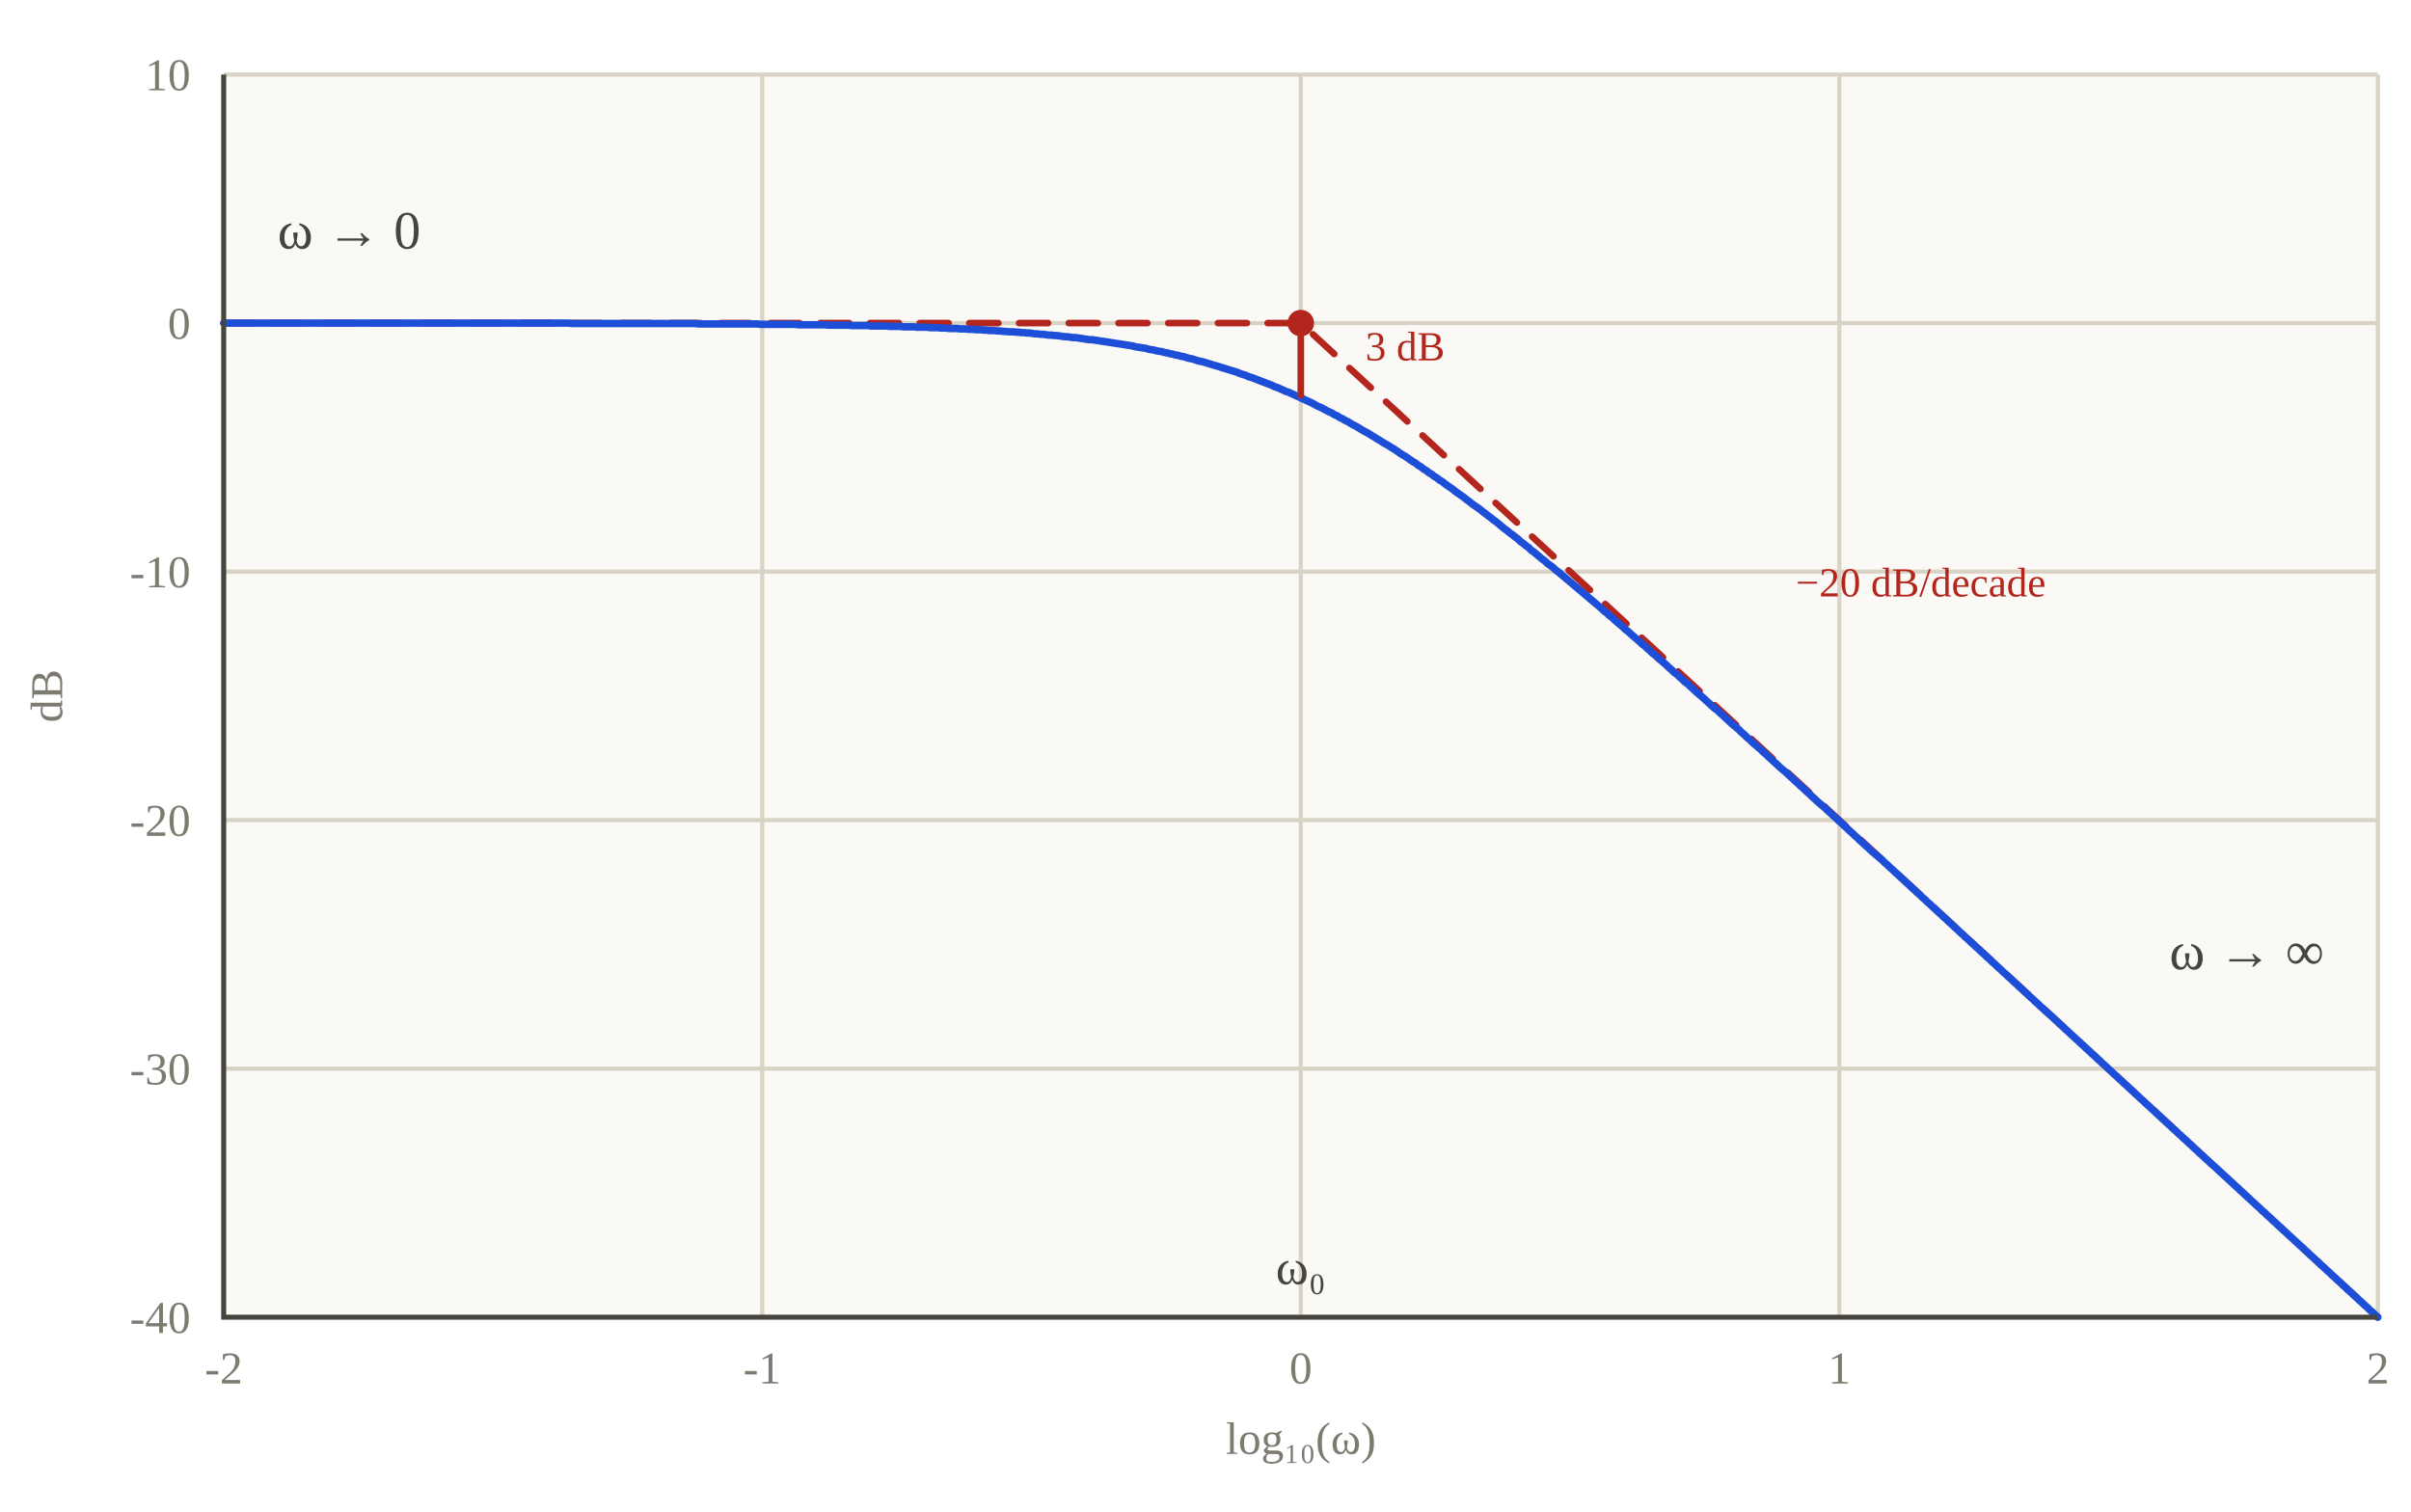
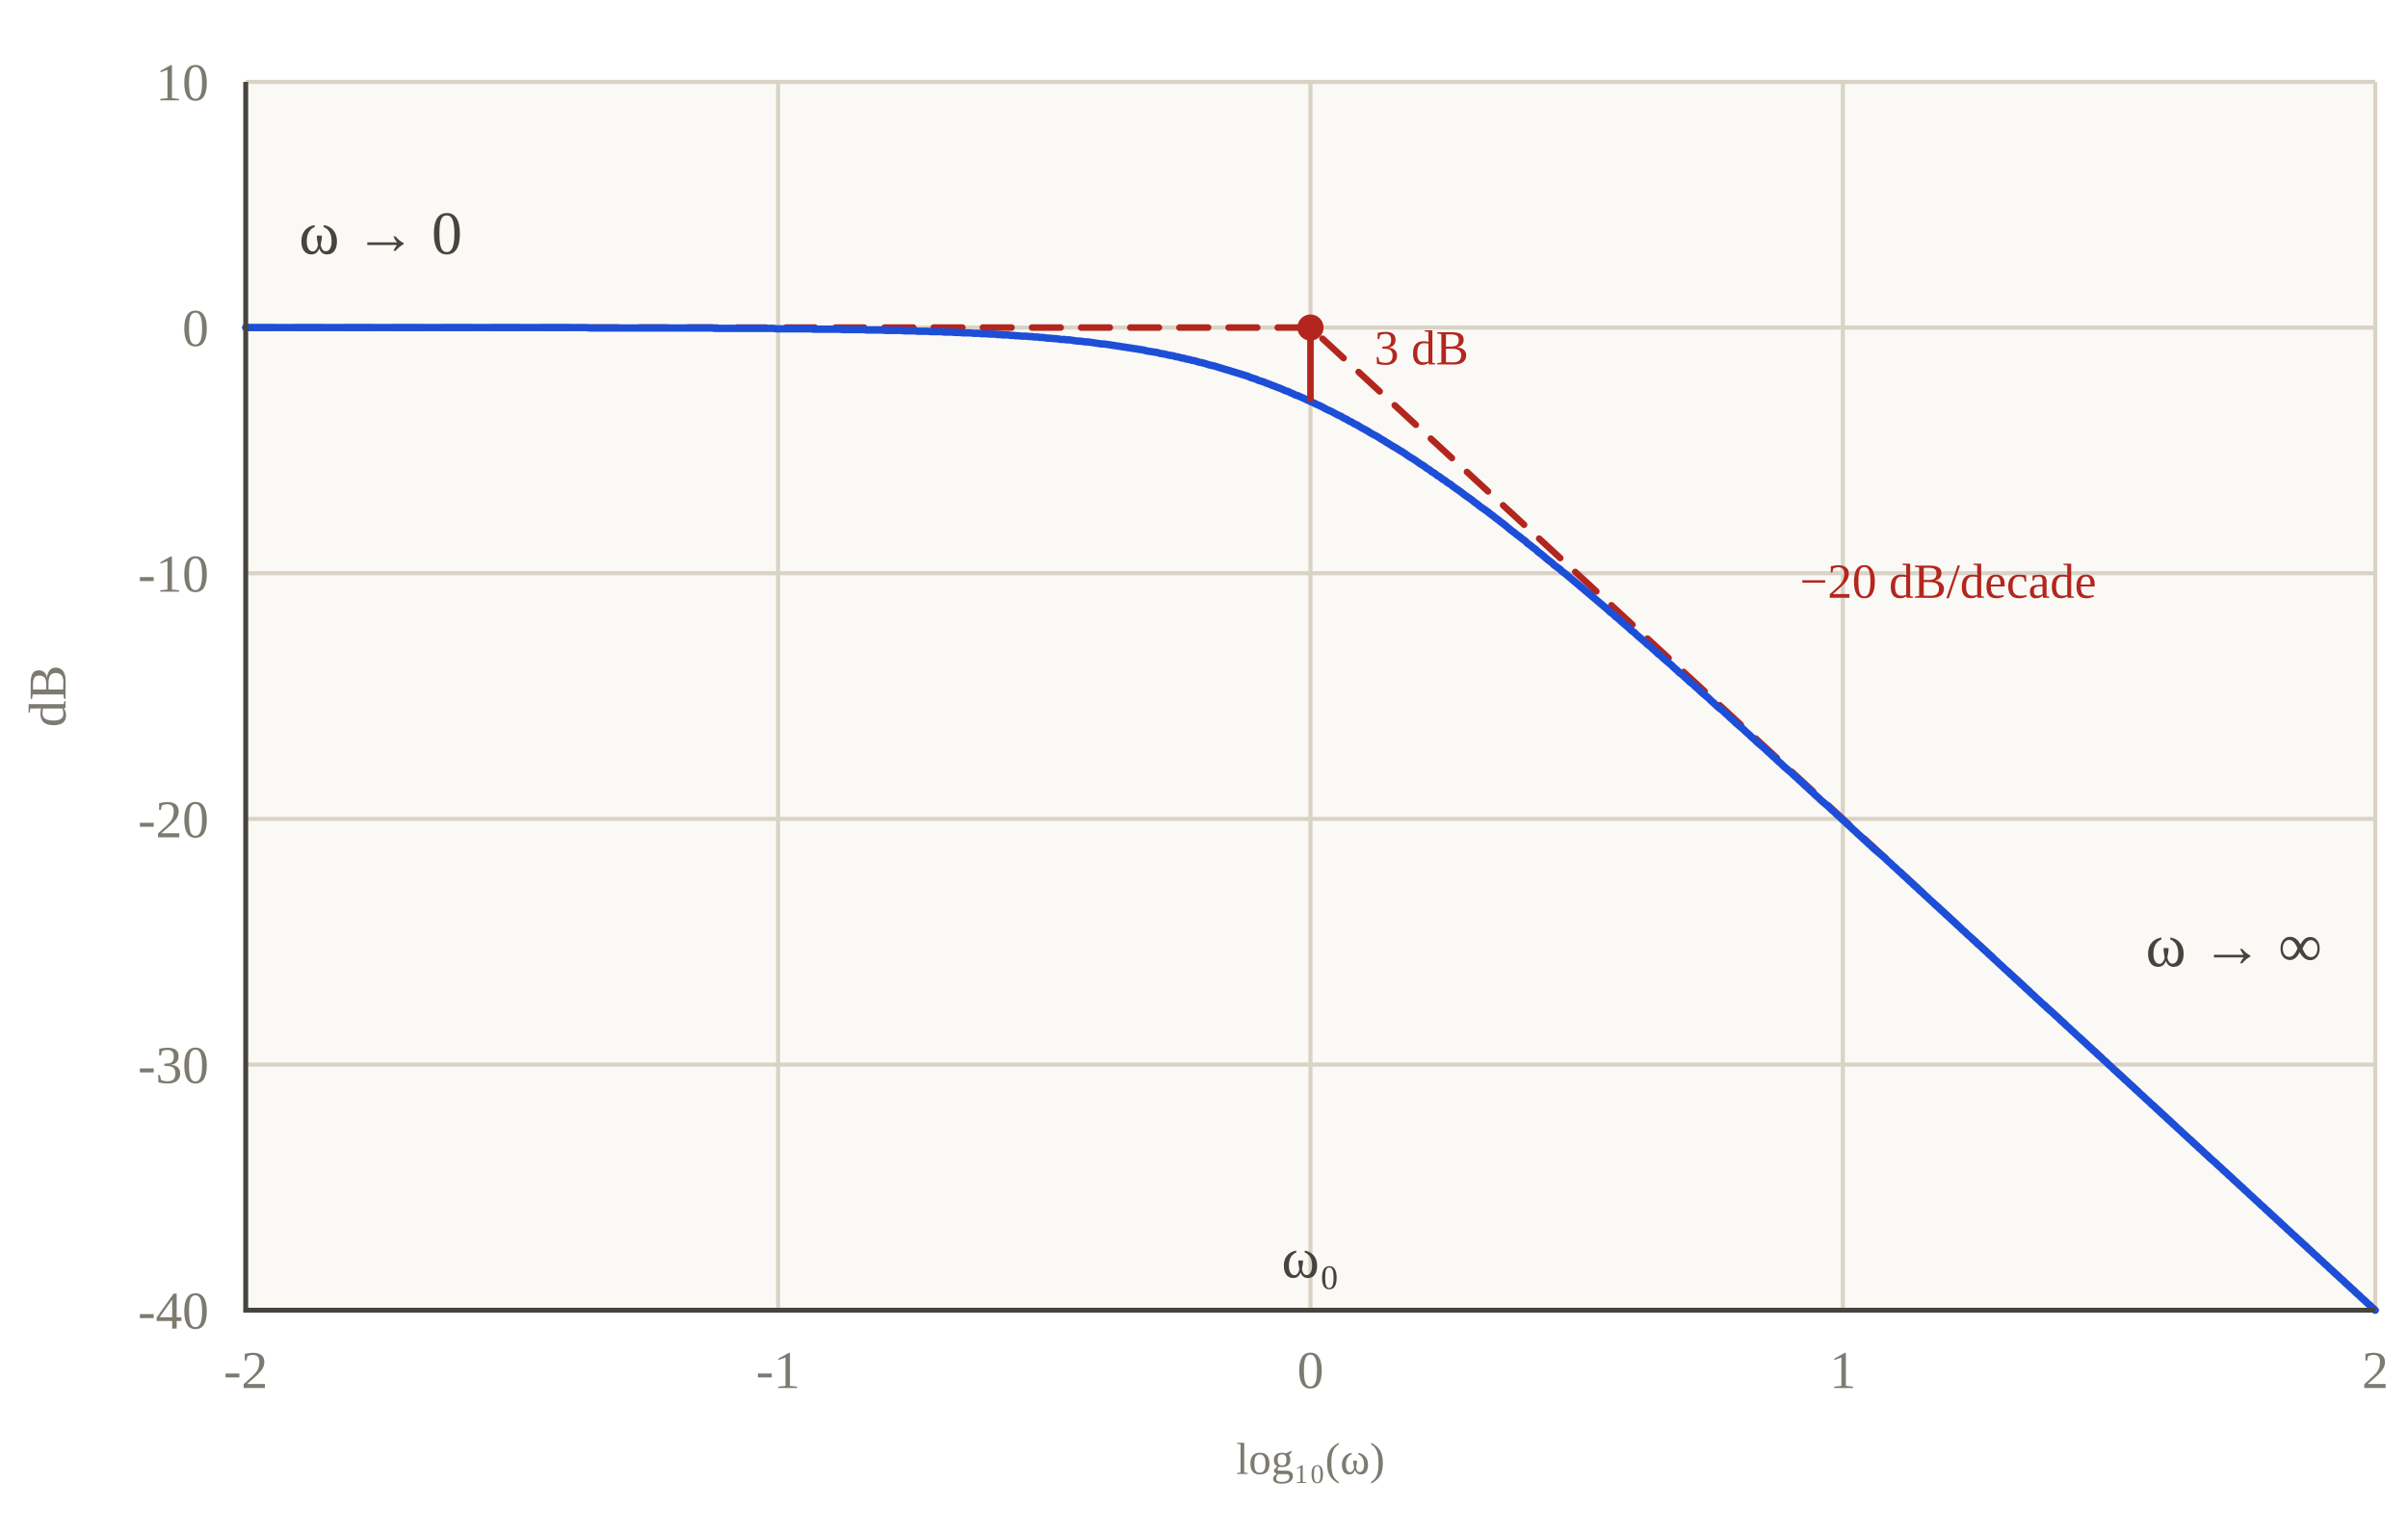
- <svg xmlns="http://www.w3.org/2000/svg" viewBox="0 0 582 365" fill="none">
-   <rect x="54.0" y="18.0" width="520.0" height="300.0" fill="var(--colore-foglio, #fbf9f5)" />
-   <path d="M54.0 18.0 V318.0 M184.0 18.0 V318.0 M314.0 18.0 V318.0 M444.0 18.0 V318.0 M574.0 18.0 V318.0 M54.0 18.0 H574.0 M54.0 78.0 H574.0 M54.0 138.0 H574.0 M54.0 198.0 H574.0 M54.0 258.0 H574.0 M54.0 318.0 H574.0" stroke="var(--colore-filetto, #d9d3c6)" stroke-width="1" />
-   <path d="M54.0 78.0 L314.0 78.0 L574.0 318.0" fill="none" stroke="var(--colore-rosso, #b3261e)" stroke-width="1.6" stroke-linejoin="round" stroke-linecap="round" stroke-dasharray="7 5" />
-   <path d="M54.0 78.0 L54.7 78.0 L55.3 78.0 L56.0 78.0 L56.6 78.0 L57.3 78.0 L57.9 78.0 L58.6 78.0 L59.2 78.0 L59.9 78.0 L60.5 78.0 L61.2 78.0 L61.8 78.0 L62.5 78.0 L63.1 78.0 L63.8 78.0 L64.4 78.0 L65.1 78.0 L65.7 78.0 L66.4 78.0 L67.0 78.0 L67.7 78.0 L68.3 78.0 L69.0 78.0 L69.6 78.0 L70.3 78.0 L70.9 78.0 L71.6 78.0 L72.2 78.0 L72.9 78.0 L73.5 78.0 L74.2 78.0 L74.8 78.0 L75.5 78.0 L76.1 78.0 L76.8 78.0 L77.4 78.0 L78.1 78.0 L78.7 78.0 L79.4 78.0 L80.0 78.0 L80.7 78.0 L81.3 78.0 L82.0 78.0 L82.6 78.0 L83.3 78.0 L83.9 78.0 L84.6 78.0 L85.2 78.0 L85.9 78.0 L86.5 78.0 L87.2 78.0 L87.8 78.0 L88.5 78.0 L89.1 78.0 L89.8 78.0 L90.4 78.0 L91.1 78.0 L91.7 78.0 L92.4 78.0 L93.0 78.0 L93.7 78.0 L94.4 78.0 L95.0 78.0 L95.7 78.0 L96.3 78.0 L97.0 78.0 L97.6 78.0 L98.3 78.0 L98.9 78.0 L99.6 78.0 L100.2 78.0 L100.9 78.0 L101.5 78.0 L102.2 78.0 L102.8 78.0 L103.5 78.0 L104.1 78.0 L104.8 78.0 L105.4 78.0 L106.1 78.0 L106.7 78.0 L107.4 78.0 L108.0 78.0 L108.7 78.0 L109.3 78.0 L110.0 78.0 L110.6 78.0 L111.3 78.0 L111.9 78.0 L112.6 78.0 L113.2 78.0 L113.9 78.0 L114.5 78.0 L115.2 78.0 L115.8 78.0 L116.5 78.0 L117.1 78.0 L117.8 78.0 L118.4 78.0 L119.1 78.0 L119.7 78.0 L120.4 78.0 L121.0 78.0 L121.7 78.0 L122.3 78.0 L123.0 78.0 L123.6 78.0 L124.3 78.0 L124.9 78.0 L125.6 78.0 L126.2 78.0 L126.9 78.0 L127.5 78.0 L128.2 78.0 L128.8 78.0 L129.5 78.0 L130.1 78.0 L130.8 78.0 L131.4 78.0 L132.1 78.0 L132.7 78.0 L133.4 78.0 L134.1 78.0 L134.7 78.0 L135.4 78.0 L136.0 78.0 L136.7 78.0 L137.3 78.0 L138.0 78.1 L138.6 78.1 L139.3 78.1 L139.9 78.1 L140.6 78.1 L141.2 78.1 L141.9 78.1 L142.5 78.1 L143.2 78.1 L143.8 78.1 L144.5 78.1 L145.1 78.1 L145.8 78.1 L146.4 78.1 L147.1 78.1 L147.7 78.1 L148.4 78.1 L149.0 78.1 L149.7 78.1 L150.3 78.1 L151.0 78.1 L151.6 78.1 L152.3 78.1 L152.9 78.1 L153.6 78.1 L154.2 78.1 L154.9 78.1 L155.5 78.1 L156.2 78.1 L156.8 78.1 L157.5 78.1 L158.1 78.1 L158.8 78.1 L159.4 78.1 L160.1 78.1 L160.7 78.1 L161.4 78.1 L162.0 78.1 L162.7 78.1 L163.3 78.1 L164.0 78.1 L164.6 78.1 L165.3 78.1 L165.9 78.1 L166.6 78.1 L167.2 78.1 L167.9 78.1 L168.5 78.2 L169.2 78.2 L169.8 78.2 L170.5 78.2 L171.1 78.2 L171.8 78.2 L172.4 78.2 L173.1 78.2 L173.7 78.2 L174.4 78.2 L175.1 78.2 L175.7 78.2 L176.4 78.2 L177.0 78.2 L177.7 78.2 L178.3 78.2 L179.0 78.2 L179.6 78.2 L180.3 78.2 L180.9 78.2 L181.6 78.2 L182.2 78.2 L182.9 78.2 L183.5 78.3 L184.2 78.3 L184.8 78.3 L185.5 78.3 L186.1 78.3 L186.8 78.3 L187.4 78.3 L188.1 78.3 L188.7 78.3 L189.4 78.3 L190.0 78.3 L190.7 78.3 L191.3 78.3 L192.0 78.3 L192.6 78.4 L193.3 78.4 L193.9 78.4 L194.6 78.4 L195.2 78.4 L195.9 78.4 L196.5 78.4 L197.2 78.4 L197.8 78.4 L198.5 78.4 L199.1 78.4 L199.8 78.5 L200.4 78.5 L201.1 78.5 L201.7 78.5 L202.4 78.5 L203.0 78.5 L203.7 78.5 L204.3 78.5 L205.0 78.5 L205.6 78.6 L206.3 78.6 L206.9 78.6 L207.6 78.6 L208.2 78.6 L208.9 78.6 L209.5 78.6 L210.2 78.7 L210.8 78.7 L211.5 78.7 L212.1 78.7 L212.8 78.7 L213.4 78.7 L214.1 78.7 L214.8 78.8 L215.4 78.8 L216.1 78.8 L216.7 78.8 L217.4 78.8 L218.0 78.9 L218.7 78.9 L219.3 78.9 L220.0 78.9 L220.6 78.9 L221.3 79.0 L221.9 79.0 L222.6 79.0 L223.2 79.0 L223.9 79.0 L224.5 79.1 L225.2 79.1 L225.8 79.1 L226.5 79.1 L227.1 79.2 L227.8 79.2 L228.4 79.2 L229.1 79.3 L229.7 79.3 L230.4 79.3 L231.0 79.3 L231.7 79.4 L232.3 79.4 L233.0 79.4 L233.6 79.5 L234.3 79.5 L234.9 79.5 L235.6 79.6 L236.2 79.6 L236.9 79.6 L237.5 79.7 L238.2 79.7 L238.8 79.8 L239.5 79.8 L240.1 79.8 L240.8 79.9 L241.4 79.9 L242.1 80.0 L242.7 80.0 L243.4 80.1 L244.0 80.1 L244.7 80.1 L245.3 80.2 L246.0 80.2 L246.6 80.3 L247.3 80.3 L247.9 80.4 L248.6 80.4 L249.2 80.5 L249.9 80.6 L250.5 80.6 L251.2 80.7 L251.8 80.7 L252.5 80.8 L253.1 80.9 L253.8 80.9 L254.5 81.0 L255.1 81.0 L255.8 81.1 L256.4 81.2 L257.1 81.3 L257.7 81.3 L258.4 81.4 L259.0 81.5 L259.7 81.5 L260.3 81.6 L261.0 81.7 L261.6 81.8 L262.3 81.9 L262.9 82.0 L263.6 82.0 L264.2 82.1 L264.9 82.2 L265.5 82.3 L266.2 82.4 L266.8 82.5 L267.5 82.6 L268.1 82.7 L268.8 82.8 L269.4 82.9 L270.1 83.0 L270.7 83.1 L271.4 83.2 L272.0 83.3 L272.7 83.4 L273.3 83.5 L274.0 83.7 L274.6 83.8 L275.3 83.9 L275.9 84.0 L276.6 84.1 L277.2 84.3 L277.9 84.4 L278.5 84.5 L279.2 84.7 L279.8 84.8 L280.5 84.9 L281.1 85.1 L281.8 85.2 L282.4 85.4 L283.1 85.5 L283.7 85.7 L284.4 85.8 L285.0 86.0 L285.7 86.1 L286.3 86.3 L287.0 86.5 L287.6 86.6 L288.3 86.8 L288.9 87.0 L289.6 87.2 L290.2 87.3 L290.9 87.5 L291.5 87.7 L292.2 87.9 L292.8 88.1 L293.5 88.3 L294.2 88.5 L294.8 88.7 L295.5 88.9 L296.1 89.1 L296.8 89.3 L297.4 89.5 L298.1 89.7 L298.7 89.9 L299.4 90.2 L300.0 90.4 L300.7 90.6 L301.3 90.9 L302.0 91.1 L302.6 91.3 L303.3 91.6 L303.9 91.8 L304.6 92.1 L305.2 92.3 L305.9 92.6 L306.5 92.8 L307.2 93.1 L307.8 93.4 L308.5 93.6 L309.1 93.9 L309.8 94.2 L310.4 94.5 L311.1 94.7 L311.7 95.0 L312.4 95.3 L313.0 95.6 L313.7 95.9 L314.3 96.2 L315.0 96.5 L315.6 96.8 L316.3 97.1 L316.9 97.4 L317.6 97.8 L318.2 98.1 L318.9 98.4 L319.5 98.7 L320.2 99.1 L320.8 99.4 L321.5 99.7 L322.1 100.1 L322.8 100.4 L323.4 100.8 L324.1 101.1 L324.7 101.5 L325.4 101.8 L326.0 102.2 L326.7 102.6 L327.3 102.9 L328.0 103.3 L328.6 103.7 L329.3 104.1 L329.9 104.4 L330.6 104.8 L331.2 105.2 L331.9 105.6 L332.5 106.0 L333.2 106.4 L333.8 106.8 L334.5 107.2 L335.2 107.6 L335.8 108.0 L336.5 108.4 L337.1 108.8 L337.8 109.3 L338.4 109.7 L339.1 110.1 L339.7 110.5 L340.4 111.0 L341.0 111.4 L341.7 111.8 L342.3 112.3 L343.0 112.7 L343.6 113.2 L344.3 113.6 L344.9 114.1 L345.6 114.5 L346.2 115.0 L346.9 115.4 L347.5 115.9 L348.2 116.3 L348.8 116.8 L349.5 117.3 L350.1 117.7 L350.8 118.2 L351.4 118.7 L352.1 119.2 L352.7 119.6 L353.4 120.1 L354.0 120.6 L354.7 121.1 L355.3 121.6 L356.0 122.1 L356.6 122.5 L357.3 123.0 L357.9 123.5 L358.6 124.0 L359.2 124.5 L359.9 125.0 L360.5 125.5 L361.2 126.0 L361.8 126.5 L362.5 127.1 L363.1 127.6 L363.8 128.1 L364.4 128.6 L365.1 129.1 L365.7 129.6 L366.4 130.1 L367.0 130.7 L367.7 131.2 L368.3 131.7 L369.0 132.2 L369.6 132.8 L370.3 133.3 L370.9 133.8 L371.6 134.4 L372.2 134.9 L372.9 135.4 L373.5 136.0 L374.2 136.5 L374.9 137.0 L375.5 137.6 L376.2 138.1 L376.8 138.6 L377.5 139.2 L378.1 139.7 L378.8 140.3 L379.4 140.8 L380.1 141.4 L380.7 141.9 L381.4 142.5 L382.0 143.0 L382.7 143.6 L383.3 144.1 L384.0 144.7 L384.6 145.2 L385.3 145.8 L385.9 146.3 L386.6 146.9 L387.2 147.5 L387.9 148.0 L388.5 148.6 L389.2 149.1 L389.8 149.7 L390.5 150.3 L391.1 150.8 L391.8 151.4 L392.4 152.0 L393.1 152.5 L393.7 153.1 L394.4 153.7 L395.0 154.2 L395.7 154.8 L396.3 155.4 L397.0 155.9 L397.6 156.5 L398.3 157.1 L398.9 157.7 L399.6 158.2 L400.2 158.8 L400.9 159.4 L401.5 159.9 L402.2 160.5 L402.8 161.1 L403.5 161.7 L404.1 162.3 L404.8 162.8 L405.4 163.4 L406.1 164.0 L406.7 164.6 L407.4 165.1 L408.0 165.7 L408.7 166.3 L409.3 166.9 L410.0 167.5 L410.6 168.0 L411.3 168.6 L411.9 169.2 L412.6 169.8 L413.2 170.4 L413.9 171.0 L414.6 171.5 L415.2 172.1 L415.9 172.7 L416.5 173.3 L417.2 173.9 L417.8 174.5 L418.5 175.1 L419.1 175.6 L419.8 176.2 L420.4 176.8 L421.1 177.4 L421.7 178.0 L422.4 178.6 L423.0 179.2 L423.7 179.8 L424.3 180.3 L425.0 180.9 L425.6 181.5 L426.3 182.1 L426.9 182.7 L427.6 183.3 L428.2 183.9 L428.9 184.5 L429.5 185.1 L430.2 185.7 L430.8 186.2 L431.5 186.8 L432.1 187.4 L432.8 188.0 L433.4 188.6 L434.1 189.2 L434.7 189.8 L435.4 190.4 L436.0 191.0 L436.7 191.6 L437.3 192.2 L438.0 192.8 L438.6 193.4 L439.3 194.0 L439.9 194.5 L440.6 195.1 L441.2 195.7 L441.9 196.3 L442.5 196.9 L443.2 197.5 L443.8 198.1 L444.5 198.7 L445.1 199.3 L445.8 199.9 L446.4 200.5 L447.1 201.1 L447.7 201.7 L448.4 202.3 L449.0 202.9 L449.7 203.5 L450.3 204.1 L451.0 204.7 L451.6 205.3 L452.3 205.9 L452.9 206.4 L453.6 207.0 L454.3 207.6 L454.9 208.2 L455.6 208.8 L456.2 209.4 L456.9 210.0 L457.5 210.6 L458.2 211.2 L458.8 211.8 L459.5 212.4 L460.1 213.0 L460.8 213.6 L461.4 214.2 L462.1 214.8 L462.7 215.4 L463.4 216.0 L464.0 216.6 L464.7 217.2 L465.3 217.8 L466.0 218.4 L466.6 219.0 L467.3 219.6 L467.9 220.2 L468.6 220.8 L469.2 221.4 L469.9 222.0 L470.5 222.6 L471.2 223.2 L471.8 223.8 L472.5 224.4 L473.1 225.0 L473.8 225.6 L474.4 226.2 L475.1 226.8 L475.7 227.4 L476.4 228.0 L477.0 228.6 L477.7 229.2 L478.3 229.8 L479.0 230.4 L479.6 231.0 L480.3 231.6 L480.9 232.2 L481.6 232.8 L482.2 233.4 L482.9 234.0 L483.5 234.6 L484.2 235.2 L484.8 235.8 L485.5 236.4 L486.1 237.0 L486.8 237.6 L487.4 238.2 L488.1 238.8 L488.7 239.4 L489.4 240.0 L490.0 240.6 L490.7 241.2 L491.3 241.8 L492.0 242.4 L492.6 243.0 L493.3 243.6 L493.9 244.2 L494.6 244.8 L495.3 245.4 L495.9 246.0 L496.6 246.6 L497.2 247.2 L497.9 247.8 L498.5 248.4 L499.2 249.0 L499.8 249.6 L500.5 250.2 L501.1 250.8 L501.8 251.4 L502.4 252.0 L503.1 252.6 L503.7 253.2 L504.4 253.8 L505.0 254.4 L505.7 255.0 L506.3 255.6 L507.0 256.2 L507.6 256.8 L508.3 257.4 L508.9 258.0 L509.6 258.6 L510.2 259.2 L510.9 259.8 L511.5 260.4 L512.2 261.0 L512.8 261.6 L513.5 262.2 L514.1 262.8 L514.8 263.4 L515.4 264.0 L516.1 264.6 L516.7 265.2 L517.4 265.8 L518.0 266.4 L518.7 267.0 L519.3 267.6 L520.0 268.2 L520.6 268.8 L521.3 269.4 L521.9 270.0 L522.6 270.6 L523.2 271.2 L523.9 271.8 L524.5 272.4 L525.2 273.0 L525.8 273.6 L526.5 274.2 L527.1 274.8 L527.8 275.4 L528.4 276.0 L529.1 276.6 L529.7 277.2 L530.4 277.8 L531.0 278.4 L531.7 279.0 L532.3 279.6 L533.0 280.2 L533.6 280.8 L534.3 281.4 L535.0 282.0 L535.6 282.6 L536.3 283.2 L536.9 283.8 L537.6 284.4 L538.2 285.0 L538.9 285.6 L539.5 286.2 L540.2 286.8 L540.8 287.4 L541.5 288.0 L542.1 288.6 L542.8 289.2 L543.4 289.8 L544.1 290.4 L544.7 291.0 L545.4 291.6 L546.0 292.2 L546.7 292.8 L547.3 293.4 L548.0 294.0 L548.6 294.6 L549.3 295.2 L549.9 295.8 L550.6 296.4 L551.2 297.0 L551.9 297.6 L552.5 298.2 L553.2 298.8 L553.8 299.4 L554.5 300.0 L555.1 300.6 L555.8 301.2 L556.4 301.8 L557.1 302.4 L557.7 303.0 L558.4 303.6 L559.0 304.2 L559.7 304.8 L560.3 305.4 L561.0 306.0 L561.6 306.6 L562.3 307.2 L562.9 307.8 L563.6 308.4 L564.2 309.0 L564.9 309.6 L565.5 310.2 L566.2 310.8 L566.8 311.4 L567.5 312.0 L568.1 312.6 L568.8 313.2 L569.4 313.8 L570.1 314.4 L570.7 315.0 L571.4 315.6 L572.0 316.2 L572.7 316.8 L573.3 317.4 L574.0 318.0" fill="none" stroke="var(--colore-blu, #1d4ed8)" stroke-width="1.8" stroke-linejoin="round" stroke-linecap="round" />
-   <path d="M314.0 78.0 V96.1" stroke="var(--colore-rosso, #b3261e)" stroke-width="1.6" />
-   <circle cx="314.0" cy="78.0" r="3.2" fill="var(--colore-rosso, #b3261e)" />
-   <path d="M54.0 18.0 V318.0 H574.0" fill="none" stroke="var(--colore-testo-2, #45443d)" stroke-width="1.2" />
-   <text x="67.0" y="60.0" text-anchor="start" font-family="var(--font-serif, Georgia, serif)" font-size="13" fill="var(--colore-testo-2, #45443d)">ω → 0</text>
-   <text x="561.0" y="234.0" text-anchor="end" font-family="var(--font-serif, Georgia, serif)" font-size="13" fill="var(--colore-testo-2, #45443d)">ω → ∞</text>
-   <text x="433.5" y="144.0" text-anchor="start" font-family="var(--font-mono, monospace)" font-size="10" fill="var(--colore-rosso, #b3261e)">−20 dB/decade</text>
-   <text x="329.6" y="87.0" text-anchor="start" font-family="var(--font-mono, monospace)" font-size="10" fill="var(--colore-rosso, #b3261e)">3 dB</text>
-   <text x="314.0" y="310.0" text-anchor="middle" font-family="var(--font-serif, Georgia, serif)" font-size="12" fill="var(--colore-testo-2, #45443d)">ω₀</text>
-   <g font-family="var(--font-mono, monospace)" font-size="11" fill="var(--colore-muted, #7d7a70)" text-anchor="middle">
-     <text x="54.0" y="334.0">-2</text>
-     <text x="184.0" y="334.0">-1</text>
-     <text x="314.0" y="334.0">0</text>
-     <text x="444.0" y="334.0">1</text>
-     <text x="574.0" y="334.0">2</text>
+ <svg xmlns="http://www.w3.org/2000/svg" viewBox="0 0 588 375" fill="none">
+   <rect x="60.0" y="20.0" width="520.0" height="300.0" fill="var(--colore-foglio, #fbf9f5)" />
+   <path d="M60.0 20.0 V320.0 M190.0 20.0 V320.0 M320.0 20.0 V320.0 M450.0 20.0 V320.0 M580.0 20.0 V320.0 M60.0 20.0 H580.0 M60.0 80.0 H580.0 M60.0 140.0 H580.0 M60.0 200.0 H580.0 M60.0 260.0 H580.0 M60.0 320.0 H580.0" stroke="var(--colore-filetto, #d9d3c6)" stroke-width="1" />
+   <path d="M60.0 80.0 L320.0 80.0 L580.0 320.0" fill="none" stroke="var(--colore-rosso, #b3261e)" stroke-width="1.6" stroke-linejoin="round" stroke-linecap="round" stroke-dasharray="7 5" />
+   <path d="M60.0 80.0 L60.7 80.0 L61.3 80.0 L62.0 80.0 L62.6 80.0 L63.3 80.0 L63.9 80.0 L64.6 80.0 L65.2 80.0 L65.9 80.0 L66.5 80.0 L67.2 80.0 L67.8 80.0 L68.5 80.0 L69.1 80.0 L69.8 80.0 L70.4 80.0 L71.1 80.0 L71.7 80.0 L72.4 80.0 L73.0 80.0 L73.7 80.0 L74.3 80.0 L75.0 80.0 L75.6 80.0 L76.3 80.0 L76.9 80.0 L77.6 80.0 L78.2 80.0 L78.9 80.0 L79.5 80.0 L80.2 80.0 L80.8 80.0 L81.5 80.0 L82.1 80.0 L82.8 80.0 L83.4 80.0 L84.1 80.0 L84.7 80.0 L85.4 80.0 L86.0 80.0 L86.7 80.0 L87.3 80.0 L88.0 80.0 L88.6 80.0 L89.3 80.0 L89.9 80.0 L90.6 80.0 L91.2 80.0 L91.9 80.0 L92.5 80.0 L93.2 80.0 L93.8 80.0 L94.5 80.0 L95.1 80.0 L95.8 80.0 L96.4 80.0 L97.1 80.0 L97.7 80.0 L98.4 80.0 L99.0 80.0 L99.7 80.0 L100.4 80.0 L101.0 80.0 L101.7 80.0 L102.3 80.0 L103.0 80.0 L103.6 80.0 L104.3 80.0 L104.9 80.0 L105.6 80.0 L106.2 80.0 L106.9 80.0 L107.5 80.0 L108.2 80.0 L108.8 80.0 L109.5 80.0 L110.1 80.0 L110.8 80.0 L111.4 80.0 L112.1 80.0 L112.7 80.0 L113.4 80.0 L114.0 80.0 L114.7 80.0 L115.3 80.0 L116.0 80.0 L116.6 80.0 L117.3 80.0 L117.9 80.0 L118.6 80.0 L119.2 80.0 L119.9 80.0 L120.5 80.0 L121.2 80.0 L121.8 80.0 L122.5 80.0 L123.1 80.0 L123.8 80.0 L124.4 80.0 L125.1 80.0 L125.7 80.0 L126.4 80.0 L127.0 80.0 L127.7 80.0 L128.3 80.0 L129.0 80.0 L129.6 80.0 L130.3 80.0 L130.9 80.0 L131.6 80.0 L132.2 80.0 L132.9 80.0 L133.5 80.0 L134.2 80.0 L134.8 80.0 L135.5 80.0 L136.1 80.0 L136.8 80.0 L137.4 80.0 L138.1 80.0 L138.7 80.0 L139.4 80.0 L140.1 80.0 L140.7 80.0 L141.4 80.0 L142.0 80.0 L142.7 80.0 L143.3 80.0 L144.0 80.1 L144.6 80.1 L145.3 80.1 L145.9 80.1 L146.6 80.1 L147.2 80.1 L147.9 80.1 L148.5 80.1 L149.2 80.1 L149.8 80.1 L150.5 80.1 L151.1 80.1 L151.8 80.1 L152.4 80.1 L153.1 80.1 L153.7 80.1 L154.4 80.1 L155.0 80.1 L155.7 80.1 L156.3 80.1 L157.0 80.1 L157.6 80.1 L158.3 80.1 L158.9 80.1 L159.6 80.1 L160.2 80.1 L160.9 80.1 L161.5 80.1 L162.2 80.1 L162.8 80.1 L163.5 80.1 L164.1 80.1 L164.8 80.1 L165.4 80.1 L166.1 80.1 L166.7 80.1 L167.4 80.1 L168.0 80.1 L168.7 80.1 L169.3 80.1 L170.0 80.1 L170.6 80.1 L171.3 80.1 L171.9 80.1 L172.6 80.1 L173.2 80.1 L173.9 80.1 L174.5 80.2 L175.2 80.2 L175.8 80.2 L176.5 80.2 L177.1 80.2 L177.8 80.2 L178.4 80.2 L179.1 80.2 L179.7 80.2 L180.4 80.2 L181.1 80.2 L181.7 80.2 L182.4 80.2 L183.0 80.2 L183.7 80.2 L184.3 80.2 L185.0 80.2 L185.6 80.2 L186.3 80.2 L186.9 80.2 L187.6 80.2 L188.2 80.2 L188.9 80.2 L189.5 80.3 L190.2 80.3 L190.8 80.3 L191.5 80.3 L192.1 80.3 L192.8 80.3 L193.4 80.3 L194.1 80.3 L194.7 80.3 L195.4 80.3 L196.0 80.3 L196.7 80.3 L197.3 80.3 L198.0 80.3 L198.6 80.4 L199.3 80.4 L199.9 80.4 L200.6 80.4 L201.2 80.4 L201.9 80.4 L202.5 80.4 L203.2 80.4 L203.8 80.4 L204.5 80.4 L205.1 80.4 L205.8 80.5 L206.4 80.5 L207.1 80.5 L207.7 80.5 L208.4 80.5 L209.0 80.5 L209.7 80.5 L210.3 80.5 L211.0 80.5 L211.6 80.6 L212.3 80.6 L212.9 80.6 L213.6 80.6 L214.2 80.6 L214.9 80.6 L215.5 80.6 L216.2 80.7 L216.8 80.7 L217.5 80.7 L218.1 80.7 L218.8 80.7 L219.4 80.7 L220.1 80.7 L220.8 80.8 L221.4 80.8 L222.1 80.8 L222.7 80.8 L223.4 80.8 L224.0 80.9 L224.7 80.9 L225.3 80.9 L226.0 80.9 L226.6 80.9 L227.3 81.0 L227.9 81.0 L228.6 81.0 L229.2 81.0 L229.9 81.0 L230.5 81.1 L231.2 81.1 L231.8 81.1 L232.5 81.1 L233.1 81.2 L233.8 81.2 L234.4 81.2 L235.1 81.3 L235.7 81.3 L236.4 81.3 L237.0 81.3 L237.7 81.4 L238.3 81.4 L239.0 81.4 L239.6 81.5 L240.3 81.5 L240.9 81.5 L241.6 81.6 L242.2 81.6 L242.9 81.6 L243.5 81.7 L244.2 81.7 L244.8 81.8 L245.5 81.8 L246.1 81.8 L246.8 81.9 L247.4 81.9 L248.1 82.0 L248.7 82.0 L249.4 82.1 L250.0 82.1 L250.7 82.1 L251.3 82.2 L252.0 82.2 L252.6 82.3 L253.3 82.3 L253.9 82.4 L254.6 82.4 L255.2 82.5 L255.9 82.6 L256.5 82.6 L257.2 82.7 L257.8 82.7 L258.5 82.8 L259.1 82.9 L259.8 82.9 L260.5 83.0 L261.1 83.0 L261.8 83.1 L262.4 83.2 L263.1 83.3 L263.7 83.3 L264.4 83.4 L265.0 83.5 L265.7 83.5 L266.3 83.6 L267.0 83.7 L267.6 83.8 L268.3 83.9 L268.9 84.0 L269.6 84.0 L270.2 84.1 L270.9 84.2 L271.5 84.3 L272.2 84.4 L272.8 84.5 L273.5 84.6 L274.1 84.7 L274.8 84.8 L275.4 84.9 L276.1 85.0 L276.7 85.1 L277.4 85.2 L278.0 85.3 L278.7 85.4 L279.3 85.5 L280.0 85.7 L280.6 85.8 L281.3 85.9 L281.9 86.0 L282.6 86.1 L283.2 86.3 L283.9 86.4 L284.5 86.5 L285.2 86.7 L285.8 86.8 L286.5 86.9 L287.1 87.1 L287.8 87.2 L288.4 87.4 L289.1 87.5 L289.7 87.7 L290.4 87.8 L291.0 88.0 L291.7 88.1 L292.3 88.3 L293.0 88.5 L293.6 88.6 L294.3 88.8 L294.9 89.0 L295.6 89.2 L296.2 89.3 L296.9 89.5 L297.5 89.7 L298.2 89.9 L298.8 90.1 L299.5 90.3 L300.2 90.5 L300.8 90.7 L301.5 90.9 L302.1 91.1 L302.8 91.3 L303.4 91.5 L304.1 91.7 L304.7 91.9 L305.4 92.2 L306.0 92.4 L306.7 92.6 L307.3 92.9 L308.0 93.1 L308.6 93.3 L309.3 93.6 L309.9 93.8 L310.6 94.1 L311.2 94.3 L311.9 94.6 L312.5 94.8 L313.2 95.1 L313.8 95.4 L314.5 95.6 L315.1 95.9 L315.8 96.2 L316.4 96.5 L317.1 96.7 L317.7 97.0 L318.4 97.3 L319.0 97.6 L319.7 97.9 L320.3 98.2 L321.0 98.5 L321.6 98.8 L322.3 99.1 L322.9 99.4 L323.6 99.8 L324.2 100.1 L324.9 100.4 L325.5 100.7 L326.2 101.1 L326.8 101.4 L327.5 101.7 L328.1 102.1 L328.8 102.4 L329.4 102.8 L330.1 103.1 L330.7 103.5 L331.4 103.8 L332.0 104.2 L332.7 104.6 L333.3 104.9 L334.0 105.3 L334.6 105.7 L335.3 106.1 L335.9 106.4 L336.6 106.8 L337.2 107.2 L337.9 107.6 L338.5 108.0 L339.2 108.4 L339.8 108.8 L340.5 109.2 L341.2 109.6 L341.8 110.0 L342.5 110.4 L343.1 110.8 L343.8 111.3 L344.4 111.7 L345.1 112.1 L345.7 112.5 L346.4 113.0 L347.0 113.4 L347.7 113.8 L348.3 114.3 L349.0 114.7 L349.6 115.2 L350.3 115.6 L350.9 116.1 L351.6 116.5 L352.2 117.0 L352.9 117.4 L353.5 117.9 L354.2 118.3 L354.8 118.8 L355.5 119.3 L356.1 119.7 L356.8 120.2 L357.4 120.7 L358.1 121.2 L358.7 121.6 L359.4 122.1 L360.0 122.6 L360.7 123.1 L361.3 123.6 L362.0 124.1 L362.6 124.5 L363.3 125.0 L363.9 125.5 L364.6 126.0 L365.2 126.5 L365.9 127.0 L366.5 127.5 L367.2 128.0 L367.8 128.5 L368.5 129.1 L369.1 129.6 L369.8 130.1 L370.4 130.6 L371.1 131.1 L371.7 131.6 L372.4 132.1 L373.0 132.7 L373.7 133.2 L374.3 133.7 L375.0 134.2 L375.6 134.8 L376.3 135.3 L376.9 135.8 L377.6 136.4 L378.2 136.9 L378.9 137.4 L379.5 138.0 L380.2 138.5 L380.9 139.0 L381.5 139.6 L382.2 140.1 L382.8 140.6 L383.5 141.2 L384.1 141.7 L384.8 142.3 L385.4 142.8 L386.1 143.4 L386.7 143.9 L387.4 144.5 L388.0 145.0 L388.7 145.6 L389.3 146.1 L390.0 146.7 L390.6 147.2 L391.3 147.8 L391.9 148.3 L392.6 148.9 L393.2 149.5 L393.9 150.0 L394.5 150.6 L395.2 151.1 L395.8 151.7 L396.5 152.3 L397.1 152.8 L397.8 153.4 L398.4 154.0 L399.1 154.5 L399.7 155.1 L400.4 155.7 L401.0 156.2 L401.7 156.8 L402.3 157.4 L403.0 157.9 L403.6 158.5 L404.3 159.1 L404.9 159.7 L405.6 160.2 L406.2 160.8 L406.9 161.4 L407.5 161.9 L408.2 162.5 L408.8 163.1 L409.5 163.7 L410.1 164.3 L410.8 164.8 L411.4 165.4 L412.1 166.0 L412.7 166.6 L413.4 167.1 L414.0 167.7 L414.7 168.3 L415.3 168.9 L416.0 169.5 L416.6 170.0 L417.3 170.6 L417.9 171.2 L418.6 171.8 L419.2 172.4 L419.9 173.0 L420.6 173.5 L421.2 174.1 L421.9 174.7 L422.5 175.3 L423.2 175.9 L423.8 176.5 L424.5 177.1 L425.1 177.6 L425.8 178.2 L426.4 178.8 L427.1 179.4 L427.7 180.0 L428.4 180.6 L429.0 181.2 L429.7 181.8 L430.3 182.3 L431.0 182.9 L431.6 183.5 L432.3 184.1 L432.9 184.7 L433.6 185.3 L434.2 185.9 L434.9 186.5 L435.5 187.1 L436.2 187.7 L436.8 188.2 L437.5 188.8 L438.1 189.4 L438.8 190.0 L439.4 190.6 L440.1 191.2 L440.7 191.8 L441.4 192.4 L442.0 193.0 L442.7 193.6 L443.3 194.2 L444.0 194.8 L444.6 195.4 L445.3 196.0 L445.9 196.5 L446.6 197.1 L447.2 197.7 L447.9 198.3 L448.5 198.9 L449.2 199.5 L449.8 200.1 L450.5 200.7 L451.1 201.3 L451.8 201.9 L452.4 202.5 L453.1 203.1 L453.7 203.7 L454.4 204.3 L455.0 204.9 L455.7 205.5 L456.3 206.1 L457.0 206.7 L457.6 207.3 L458.3 207.9 L458.9 208.4 L459.6 209.0 L460.3 209.6 L460.9 210.2 L461.6 210.8 L462.2 211.4 L462.9 212.0 L463.5 212.6 L464.2 213.2 L464.8 213.8 L465.5 214.4 L466.1 215.0 L466.8 215.6 L467.4 216.2 L468.1 216.8 L468.7 217.4 L469.4 218.0 L470.0 218.6 L470.7 219.2 L471.3 219.8 L472.0 220.4 L472.6 221.0 L473.3 221.6 L473.9 222.2 L474.6 222.8 L475.2 223.4 L475.9 224.0 L476.5 224.6 L477.2 225.2 L477.8 225.8 L478.5 226.4 L479.1 227.0 L479.8 227.6 L480.4 228.2 L481.1 228.8 L481.7 229.4 L482.4 230.0 L483.0 230.6 L483.7 231.2 L484.3 231.8 L485.0 232.4 L485.6 233.0 L486.3 233.6 L486.9 234.2 L487.6 234.8 L488.2 235.4 L488.9 236.0 L489.5 236.6 L490.2 237.2 L490.8 237.8 L491.5 238.4 L492.1 239.0 L492.8 239.6 L493.4 240.2 L494.1 240.8 L494.7 241.4 L495.4 242.0 L496.0 242.6 L496.7 243.2 L497.3 243.8 L498.0 244.4 L498.6 245.0 L499.3 245.6 L499.9 246.2 L500.6 246.8 L501.3 247.4 L501.9 248.0 L502.6 248.6 L503.2 249.2 L503.9 249.8 L504.5 250.4 L505.2 251.0 L505.8 251.6 L506.5 252.2 L507.1 252.8 L507.8 253.4 L508.4 254.0 L509.1 254.6 L509.7 255.2 L510.4 255.8 L511.0 256.4 L511.7 257.0 L512.3 257.6 L513.0 258.2 L513.6 258.8 L514.3 259.4 L514.9 260.0 L515.6 260.6 L516.2 261.2 L516.9 261.8 L517.5 262.4 L518.2 263.0 L518.8 263.6 L519.5 264.2 L520.1 264.8 L520.8 265.4 L521.4 266.0 L522.1 266.6 L522.7 267.2 L523.4 267.8 L524.0 268.4 L524.7 269.0 L525.3 269.6 L526.0 270.2 L526.6 270.8 L527.3 271.4 L527.9 272.0 L528.6 272.6 L529.2 273.2 L529.9 273.8 L530.5 274.4 L531.2 275.0 L531.8 275.6 L532.5 276.2 L533.1 276.8 L533.8 277.4 L534.4 278.0 L535.1 278.6 L535.7 279.2 L536.4 279.8 L537.0 280.4 L537.7 281.0 L538.3 281.6 L539.0 282.2 L539.6 282.8 L540.3 283.4 L541.0 284.0 L541.6 284.6 L542.3 285.2 L542.9 285.8 L543.6 286.4 L544.2 287.0 L544.9 287.6 L545.5 288.2 L546.2 288.8 L546.8 289.4 L547.5 290.0 L548.1 290.6 L548.8 291.2 L549.4 291.8 L550.1 292.4 L550.7 293.0 L551.4 293.6 L552.0 294.2 L552.7 294.8 L553.3 295.4 L554.0 296.0 L554.6 296.6 L555.3 297.2 L555.9 297.8 L556.6 298.4 L557.2 299.0 L557.9 299.6 L558.5 300.2 L559.2 300.8 L559.8 301.4 L560.5 302.0 L561.1 302.6 L561.8 303.2 L562.4 303.8 L563.1 304.4 L563.7 305.0 L564.4 305.6 L565.0 306.2 L565.7 306.8 L566.3 307.4 L567.0 308.0 L567.6 308.6 L568.3 309.2 L568.9 309.8 L569.6 310.4 L570.2 311.0 L570.9 311.6 L571.5 312.2 L572.2 312.8 L572.8 313.4 L573.5 314.0 L574.1 314.6 L574.8 315.2 L575.4 315.8 L576.1 316.4 L576.7 317.0 L577.4 317.6 L578.0 318.2 L578.7 318.8 L579.3 319.4 L580.0 320.0" fill="none" stroke="var(--colore-blu, #1d4ed8)" stroke-width="1.8" stroke-linejoin="round" stroke-linecap="round" />
+   <path d="M320.0 80.0 V98.1" stroke="var(--colore-rosso, #b3261e)" stroke-width="1.6" />
+   <circle cx="320.0" cy="80.0" r="3.2" fill="var(--colore-rosso, #b3261e)" />
+   <path d="M60.0 20.0 V320.0 H580.0" fill="none" stroke="var(--colore-testo-2, #45443d)" stroke-width="1.2" />
+   <text x="73.0" y="62.0" text-anchor="start" font-family="var(--font-serif, Georgia, serif)" font-size="15" fill="var(--colore-testo-2, #45443d)">ω → 0</text>
+   <text x="567.0" y="236.0" text-anchor="end" font-family="var(--font-serif, Georgia, serif)" font-size="15" fill="var(--colore-testo-2, #45443d)">ω → ∞</text>
+   <text x="439.5" y="146.0" text-anchor="start" font-family="var(--font-mono, monospace)" font-size="12" fill="var(--colore-rosso, #b3261e)">−20 dB/decade</text>
+   <text x="335.6" y="89.0" text-anchor="start" font-family="var(--font-mono, monospace)" font-size="12" fill="var(--colore-rosso, #b3261e)">3 dB</text>
+   <text x="320.0" y="312.0" text-anchor="middle" font-family="var(--font-serif, Georgia, serif)" font-size="14" fill="var(--colore-testo-2, #45443d)">ω₀</text>
+   <g font-family="var(--font-mono, monospace)" font-size="13" fill="var(--colore-muted, #7d7a70)" text-anchor="middle">
+     <text x="60.0" y="339.0">-2</text>
+     <text x="190.0" y="339.0">-1</text>
+     <text x="320.0" y="339.0">0</text>
+     <text x="450.0" y="339.0">1</text>
+     <text x="580.0" y="339.0">2</text>
  </g>
-   <g font-family="var(--font-mono, monospace)" font-size="11" fill="var(--colore-muted, #7d7a70)" text-anchor="end">
-     <text x="46.0" y="21.8">10</text>
-     <text x="46.0" y="81.8">0</text>
-     <text x="46.0" y="141.8">-10</text>
-     <text x="46.0" y="201.8">-20</text>
-     <text x="46.0" y="261.8">-30</text>
-     <text x="46.0" y="321.8">-40</text>
+   <g font-family="var(--font-mono, monospace)" font-size="13" fill="var(--colore-muted, #7d7a70)" text-anchor="end">
+     <text x="51.0" y="24.5">10</text>
+     <text x="51.0" y="84.5">0</text>
+     <text x="51.0" y="144.5">-10</text>
+     <text x="51.0" y="204.5">-20</text>
+     <text x="51.0" y="264.5">-30</text>
+     <text x="51.0" y="324.5">-40</text>
  </g>
-   <text x="314.0" y="351.0" text-anchor="middle" font-family="var(--font-mono, monospace)" font-size="11" fill="var(--colore-muted, #7d7a70)">log₁₀(ω)</text>
-   <text transform="rotate(-90 15.0 168.0)" x="15.0" y="168.0" text-anchor="middle" font-family="var(--font-mono, monospace)" font-size="11" fill="var(--colore-muted, #7d7a70)">dB</text>
+   <text x="320.0" y="360.0" text-anchor="middle" font-family="var(--font-mono, monospace)" font-size="11" fill="var(--colore-muted, #7d7a70)">log₁₀(ω)</text>
+   <text transform="rotate(-90 16.0 170.0)" x="16.0" y="170.0" text-anchor="middle" font-family="var(--font-mono, monospace)" font-size="13" fill="var(--colore-muted, #7d7a70)">dB</text>
</svg>
